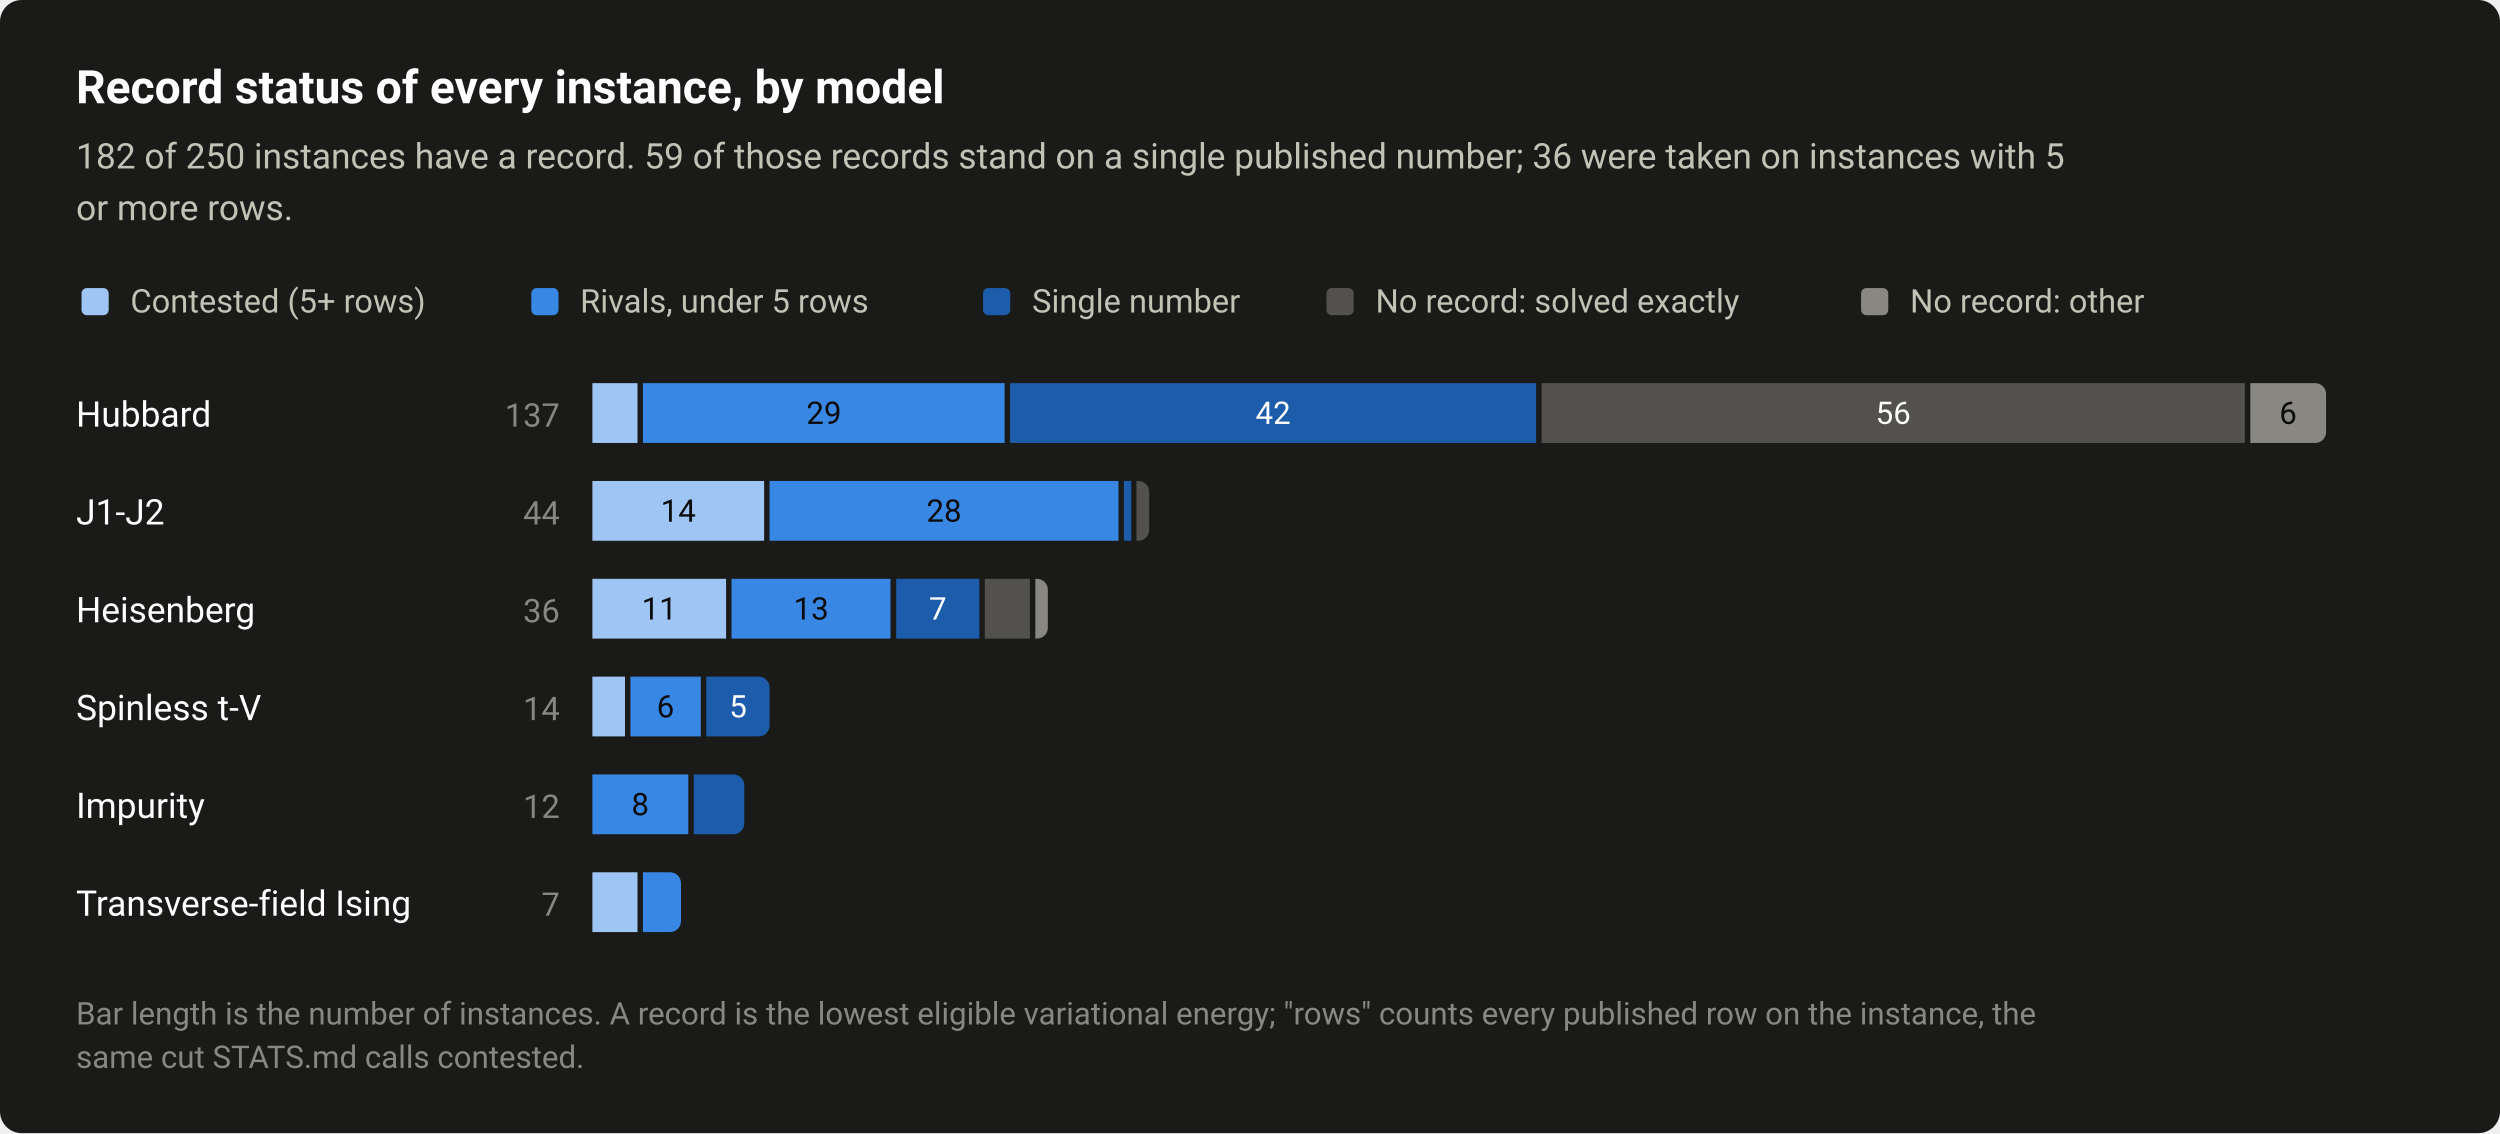
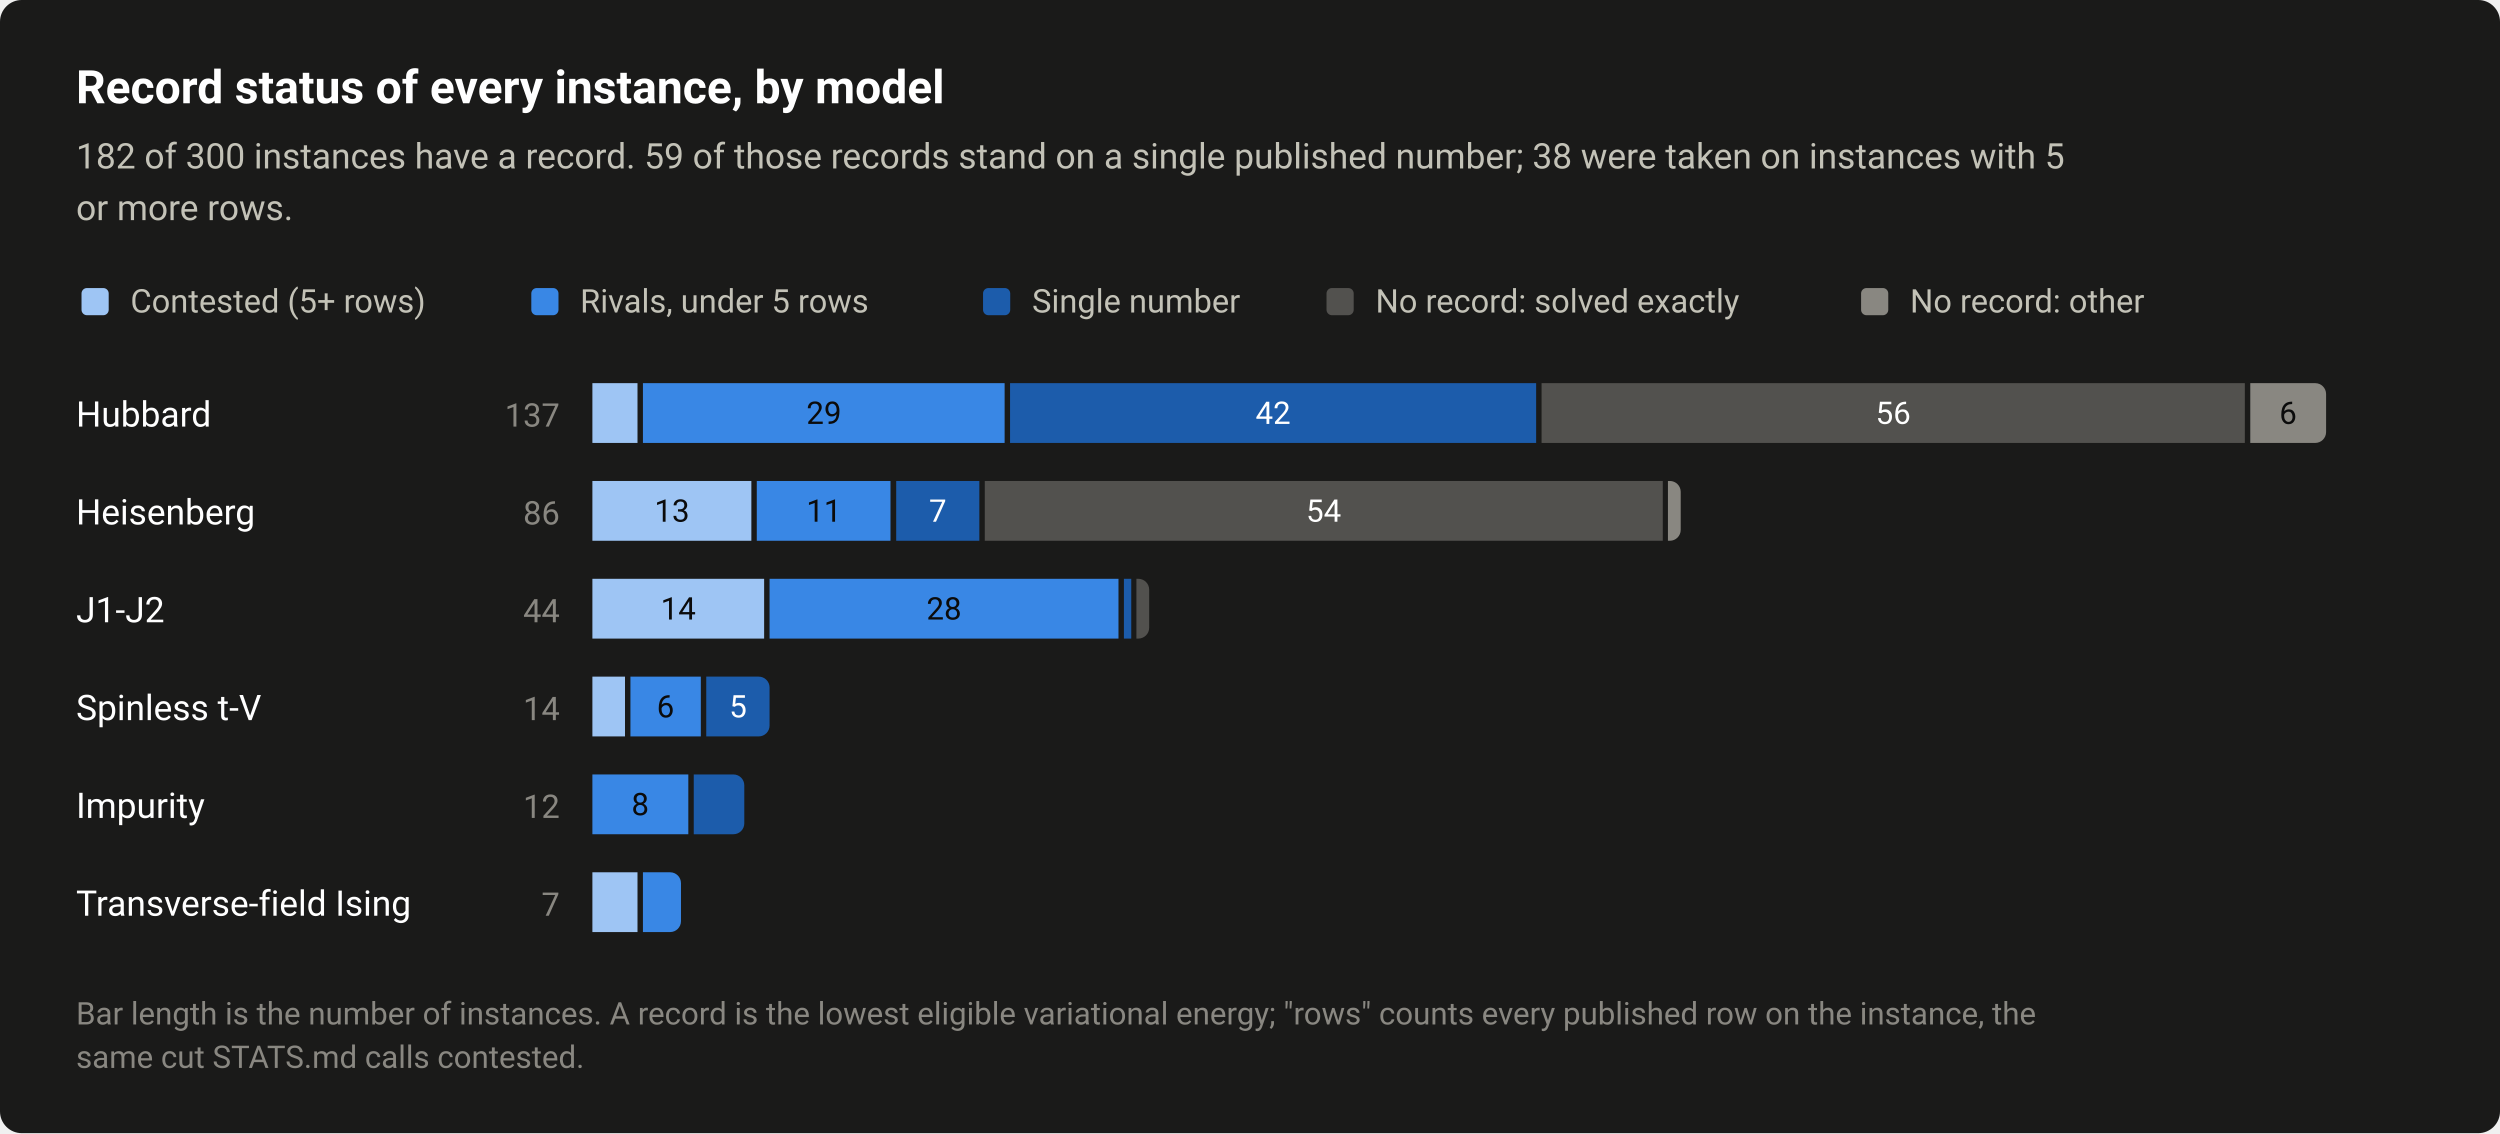
<svg xmlns="http://www.w3.org/2000/svg" width="920" height="417" viewBox="0 0 920 417" role="img" aria-labelledby="title desc">
  <style>text{font-family:system-ui,-apple-system,"Segoe UI",Roboto,"Helvetica Neue",Arial,sans-serif}</style>
  <rect width="920" height="417" rx="8" fill="#1a1a19" />
  <text x="28" y="38" font-size="17" fill="#ffffff" font-weight="600">Record status of every instance, by model</text>
-   <text x="28" y="62" font-size="13" fill="#c3c2b7">182 of 250 instances have a record. 59 of those records stand on a single published number; 36 were taken on instances with 5</text>
+   <text x="28" y="62" font-size="13" fill="#c3c2b7">182 of 300 instances have a record. 59 of those records stand on a single published number; 38 were taken on instances with 5</text>
  <text x="28" y="81" font-size="13" fill="#c3c2b7">or more rows.</text>
  <rect x="30" y="106" width="10" height="10" rx="2" fill="#9ec5f4" />
  <text x="48" y="115" font-size="12" fill="#c3c2b7">Contested (5+ rows)</text>
  <rect x="195.52" y="106" width="10" height="10" rx="2" fill="#3987e5" />
  <text x="213.5" y="115" font-size="12" fill="#c3c2b7">Rivals, under 5 rows</text>
  <rect x="361.76" y="106" width="10" height="10" rx="2" fill="#1c5cab" />
  <text x="379.8" y="115" font-size="12" fill="#c3c2b7">Single number</text>
  <rect x="488.16" y="106" width="10" height="10" rx="2" fill="#52514e" />
  <text x="506.2" y="115" font-size="12" fill="#c3c2b7">No record: solved exactly</text>
  <rect x="684.88" y="106" width="10" height="10" rx="2" fill="#898781" />
  <text x="702.9" y="115" font-size="12" fill="#c3c2b7">No record: other</text>
  <text x="28" y="157" font-size="13" fill="#ffffff">Hubbard</text>
  <text x="206" y="157" font-size="12" fill="#898781" text-anchor="end" style="font-variant-numeric:tabular-nums">137</text>
  <rect x="218" y="141" width="16.6" height="22" fill="#9ec5f4" />
  <rect x="236.6" y="141" width="133.1" height="22" fill="#3987e5" />
  <text x="303.2" y="156" font-size="11.5" fill="#0b0b0b" text-anchor="middle" style="font-variant-numeric:tabular-nums">29</text>
  <rect x="371.7" y="141" width="193.6" height="22" fill="#1c5cab" />
  <text x="468.5" y="156" font-size="11.5" fill="#ffffff" text-anchor="middle" style="font-variant-numeric:tabular-nums">42</text>
  <rect x="567.3" y="141" width="258.8" height="22" fill="#52514e" />
  <text x="696.7" y="156" font-size="11.5" fill="#ffffff" text-anchor="middle" style="font-variant-numeric:tabular-nums">56</text>
  <path d="M828.1 141H852A4 4 0 0 1 856 145V159A4 4 0 0 1 852 163H828.1Z" fill="#898781" />
  <text x="842" y="156" font-size="11.5" fill="#0b0b0b" text-anchor="middle" style="font-variant-numeric:tabular-nums">6</text>
-   <text x="28" y="193" font-size="13" fill="#ffffff">J1-J2</text>
-   <text x="206" y="193" font-size="12" fill="#898781" text-anchor="end" style="font-variant-numeric:tabular-nums">44</text>
-   <rect x="218" y="177" width="63.2" height="22" fill="#9ec5f4" />
-   <text x="249.6" y="192" font-size="11.5" fill="#0b0b0b" text-anchor="middle" style="font-variant-numeric:tabular-nums">14</text>
-   <rect x="283.2" y="177" width="128.4" height="22" fill="#3987e5" />
-   <text x="347.4" y="192" font-size="11.5" fill="#0b0b0b" text-anchor="middle" style="font-variant-numeric:tabular-nums">28</text>
-   <rect x="413.6" y="177" width="2.7" height="22" fill="#1c5cab" />
-   <path d="M418.2 177H418.9A4 4 0 0 1 422.9 181V195A4 4 0 0 1 418.9 199H418.2Z" fill="#52514e" />
-   <text x="28" y="229" font-size="13" fill="#ffffff">Heisenberg</text>
-   <text x="206" y="229" font-size="12" fill="#898781" text-anchor="end" style="font-variant-numeric:tabular-nums">36</text>
-   <rect x="218" y="213" width="49.2" height="22" fill="#9ec5f4" />
-   <text x="242.6" y="228" font-size="11.5" fill="#0b0b0b" text-anchor="middle" style="font-variant-numeric:tabular-nums">11</text>
-   <rect x="269.2" y="213" width="58.5" height="22" fill="#3987e5" />
-   <text x="298.5" y="228" font-size="11.5" fill="#0b0b0b" text-anchor="middle" style="font-variant-numeric:tabular-nums">13</text>
-   <rect x="329.8" y="213" width="30.6" height="22" fill="#1c5cab" />
-   <text x="345.1" y="228" font-size="11.5" fill="#ffffff" text-anchor="middle" style="font-variant-numeric:tabular-nums">7</text>
-   <rect x="362.4" y="213" width="16.6" height="22" fill="#52514e" />
-   <path d="M381 213H381.6A4 4 0 0 1 385.6 217V231A4 4 0 0 1 381.6 235H381Z" fill="#898781" />
+   <text x="28" y="193" font-size="13" fill="#ffffff">Heisenberg</text>
+   <text x="206" y="193" font-size="12" fill="#898781" text-anchor="end" style="font-variant-numeric:tabular-nums">86</text>
+   <rect x="218" y="177" width="58.5" height="22" fill="#9ec5f4" />
+   <text x="247.3" y="192" font-size="11.5" fill="#0b0b0b" text-anchor="middle" style="font-variant-numeric:tabular-nums">13</text>
+   <rect x="278.5" y="177" width="49.2" height="22" fill="#3987e5" />
+   <text x="303.2" y="192" font-size="11.5" fill="#0b0b0b" text-anchor="middle" style="font-variant-numeric:tabular-nums">11</text>
+   <rect x="329.8" y="177" width="30.6" height="22" fill="#1c5cab" />
+   <text x="345.1" y="192" font-size="11.5" fill="#ffffff" text-anchor="middle" style="font-variant-numeric:tabular-nums">7</text>
+   <rect x="362.4" y="177" width="249.5" height="22" fill="#52514e" />
+   <text x="487.1" y="192" font-size="11.5" fill="#ffffff" text-anchor="middle" style="font-variant-numeric:tabular-nums">54</text>
+   <path d="M613.8 177H614.5A4 4 0 0 1 618.5 181V195A4 4 0 0 1 614.5 199H613.8Z" fill="#898781" />
+   <text x="28" y="229" font-size="13" fill="#ffffff">J1-J2</text>
+   <text x="206" y="229" font-size="12" fill="#898781" text-anchor="end" style="font-variant-numeric:tabular-nums">44</text>
+   <rect x="218" y="213" width="63.2" height="22" fill="#9ec5f4" />
+   <text x="249.6" y="228" font-size="11.5" fill="#0b0b0b" text-anchor="middle" style="font-variant-numeric:tabular-nums">14</text>
+   <rect x="283.2" y="213" width="128.4" height="22" fill="#3987e5" />
+   <text x="347.4" y="228" font-size="11.5" fill="#0b0b0b" text-anchor="middle" style="font-variant-numeric:tabular-nums">28</text>
+   <rect x="413.6" y="213" width="2.7" height="22" fill="#1c5cab" />
+   <path d="M418.2 213H418.9A4 4 0 0 1 422.9 217V231A4 4 0 0 1 418.9 235H418.2Z" fill="#52514e" />
  <text x="28" y="265" font-size="13" fill="#ffffff">Spinless t-V</text>
  <text x="206" y="265" font-size="12" fill="#898781" text-anchor="end" style="font-variant-numeric:tabular-nums">14</text>
  <rect x="218" y="249" width="12" height="22" fill="#9ec5f4" />
  <rect x="232" y="249" width="25.9" height="22" fill="#3987e5" />
  <text x="244.9" y="264" font-size="11.5" fill="#0b0b0b" text-anchor="middle" style="font-variant-numeric:tabular-nums">6</text>
  <path d="M259.9 249H279.2A4 4 0 0 1 283.2 253V267A4 4 0 0 1 279.2 271H259.9Z" fill="#1c5cab" />
  <text x="271.6" y="264" font-size="11.5" fill="#ffffff" text-anchor="middle" style="font-variant-numeric:tabular-nums">5</text>
  <text x="28" y="301" font-size="13" fill="#ffffff">Impurity</text>
  <text x="206" y="301" font-size="12" fill="#898781" text-anchor="end" style="font-variant-numeric:tabular-nums">12</text>
  <rect x="218" y="285" width="35.3" height="22" fill="#3987e5" />
  <text x="235.6" y="300" font-size="11.5" fill="#0b0b0b" text-anchor="middle" style="font-variant-numeric:tabular-nums">8</text>
  <path d="M255.3 285H269.9A4 4 0 0 1 273.9 289V303A4 4 0 0 1 269.9 307H255.3Z" fill="#1c5cab" />
  <text x="28" y="337" font-size="13" fill="#ffffff">Transverse-field Ising</text>
  <text x="206" y="337" font-size="12" fill="#898781" text-anchor="end" style="font-variant-numeric:tabular-nums">7</text>
  <rect x="218" y="321" width="16.6" height="22" fill="#9ec5f4" />
  <path d="M236.6 321H246.6A4 4 0 0 1 250.6 325V339A4 4 0 0 1 246.6 343H236.6Z" fill="#3987e5" />
  <text x="28" y="377" font-size="11.5" fill="#898781">Bar length is the number of instances. A record is the lowest eligible variational energy; "rows" counts every published row on the instance, the</text>
  <text x="28" y="393" font-size="11.5" fill="#898781">same cut STATS.md calls contested.</text>
</svg>
